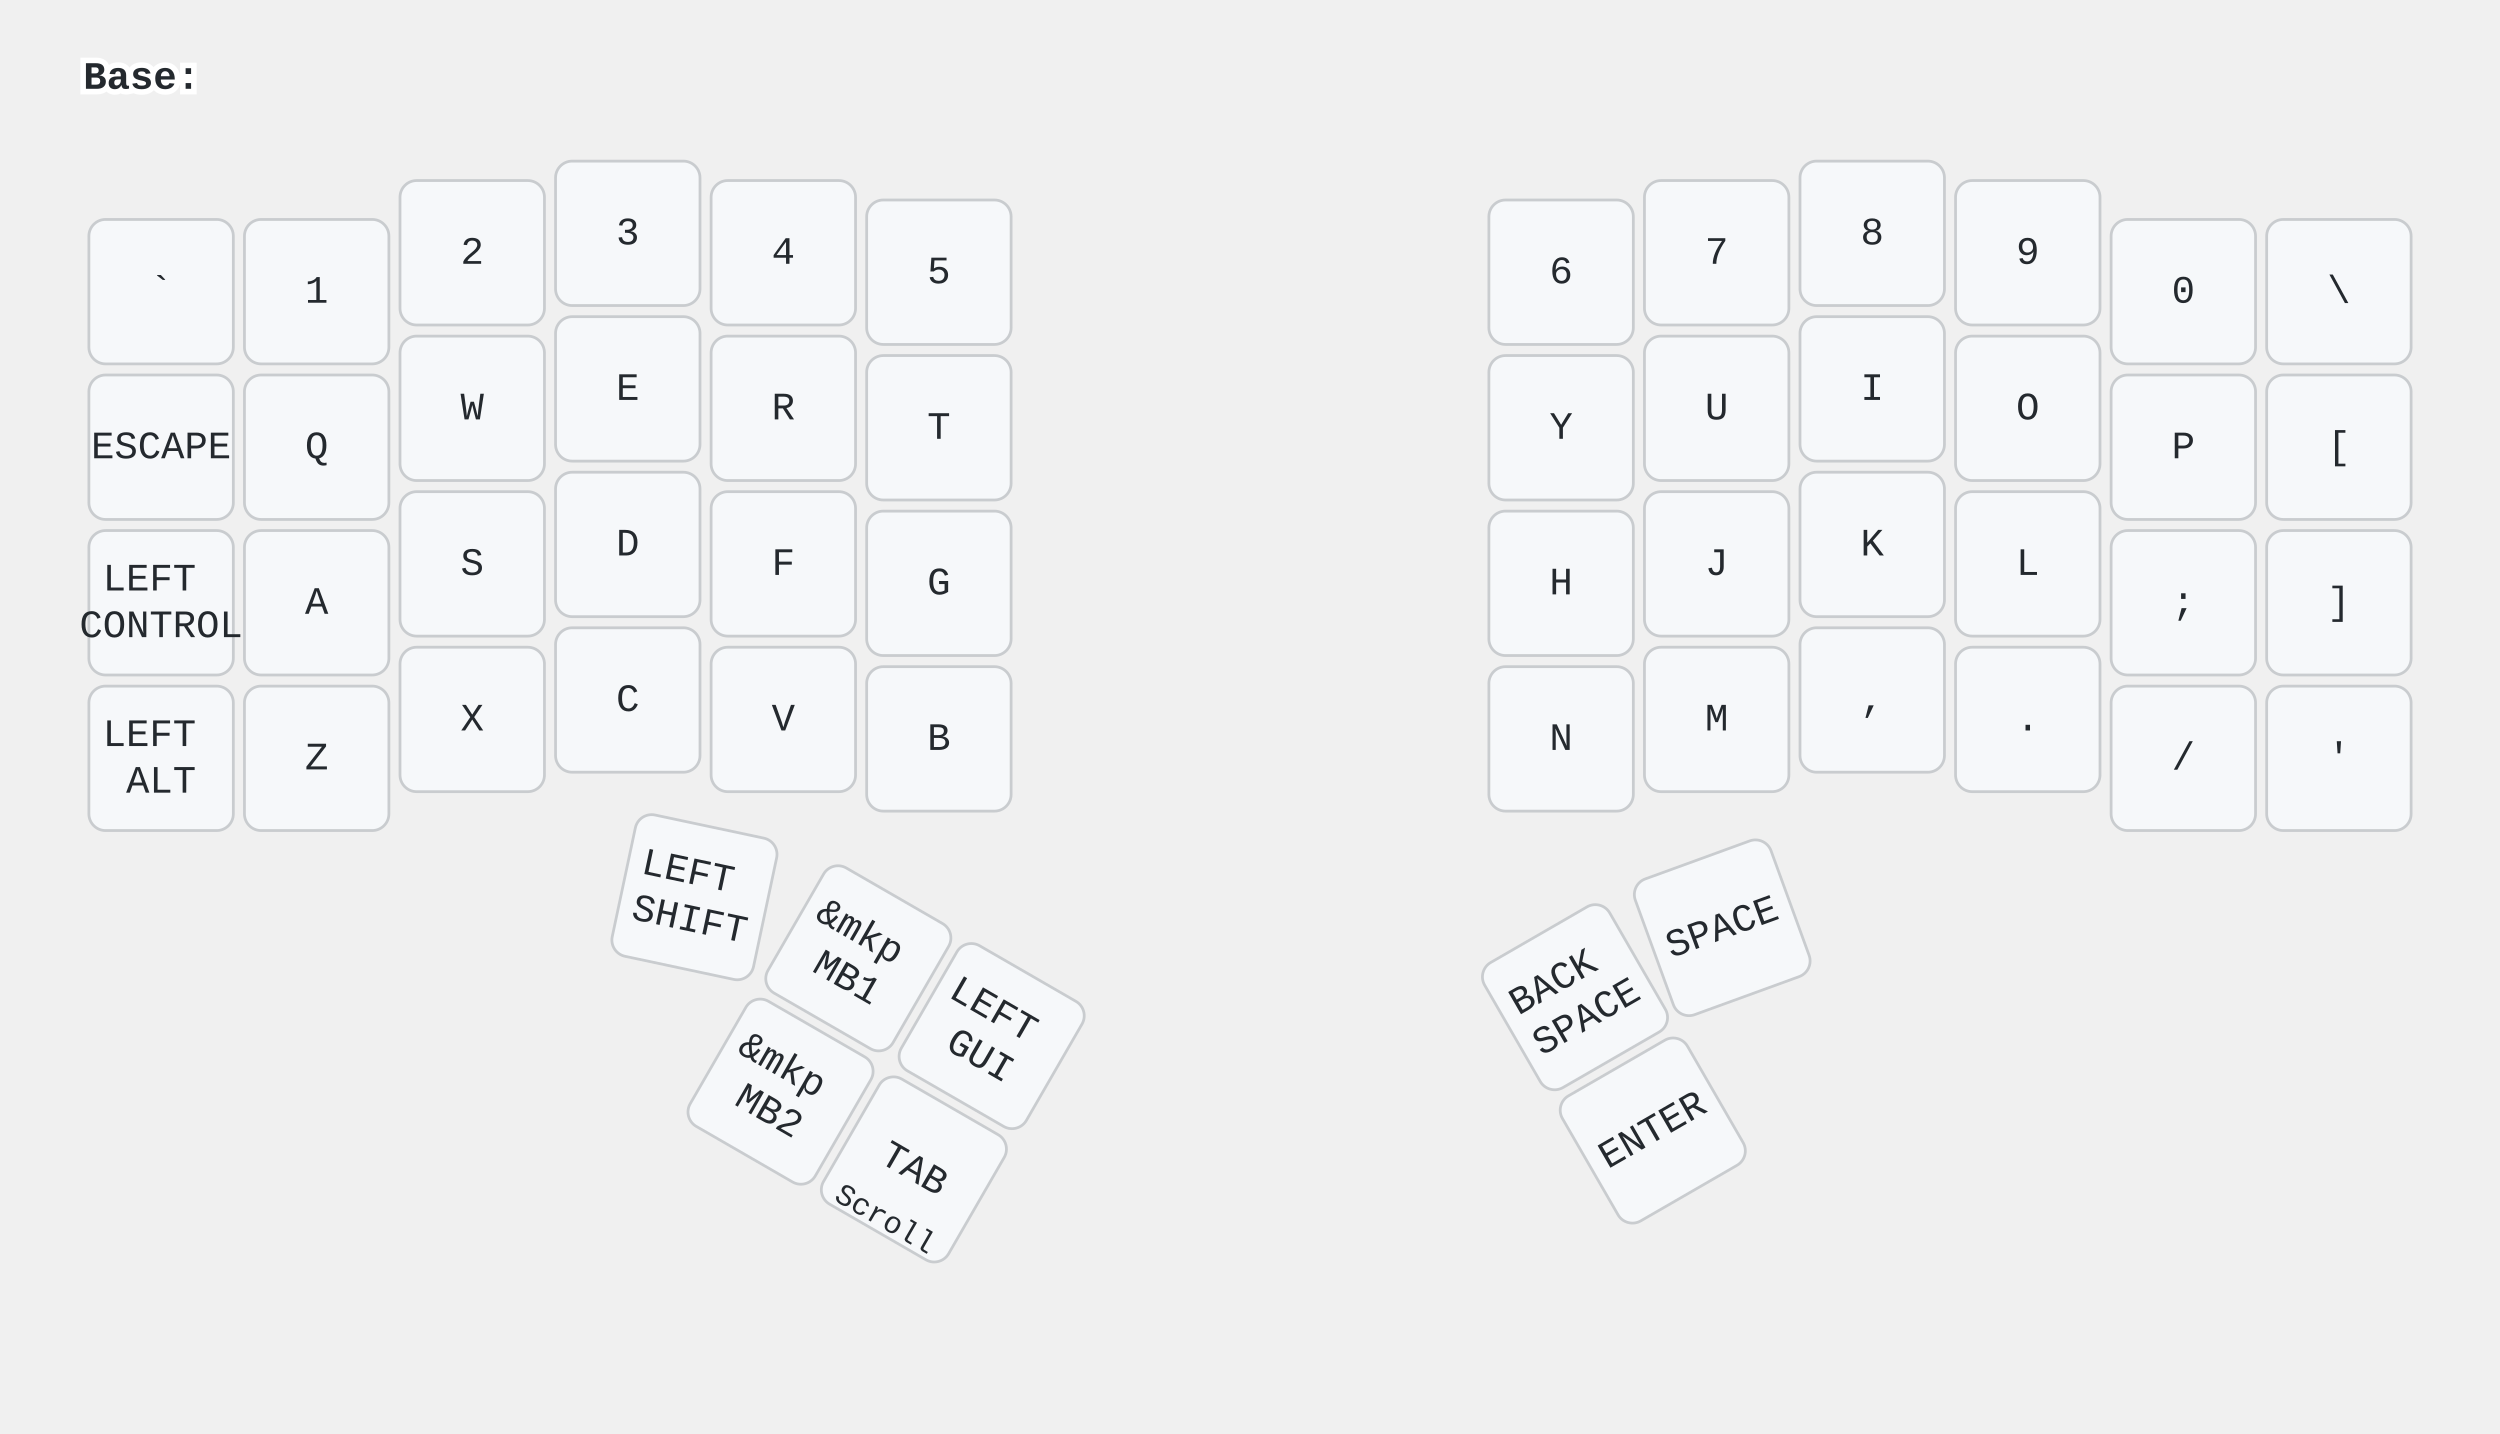
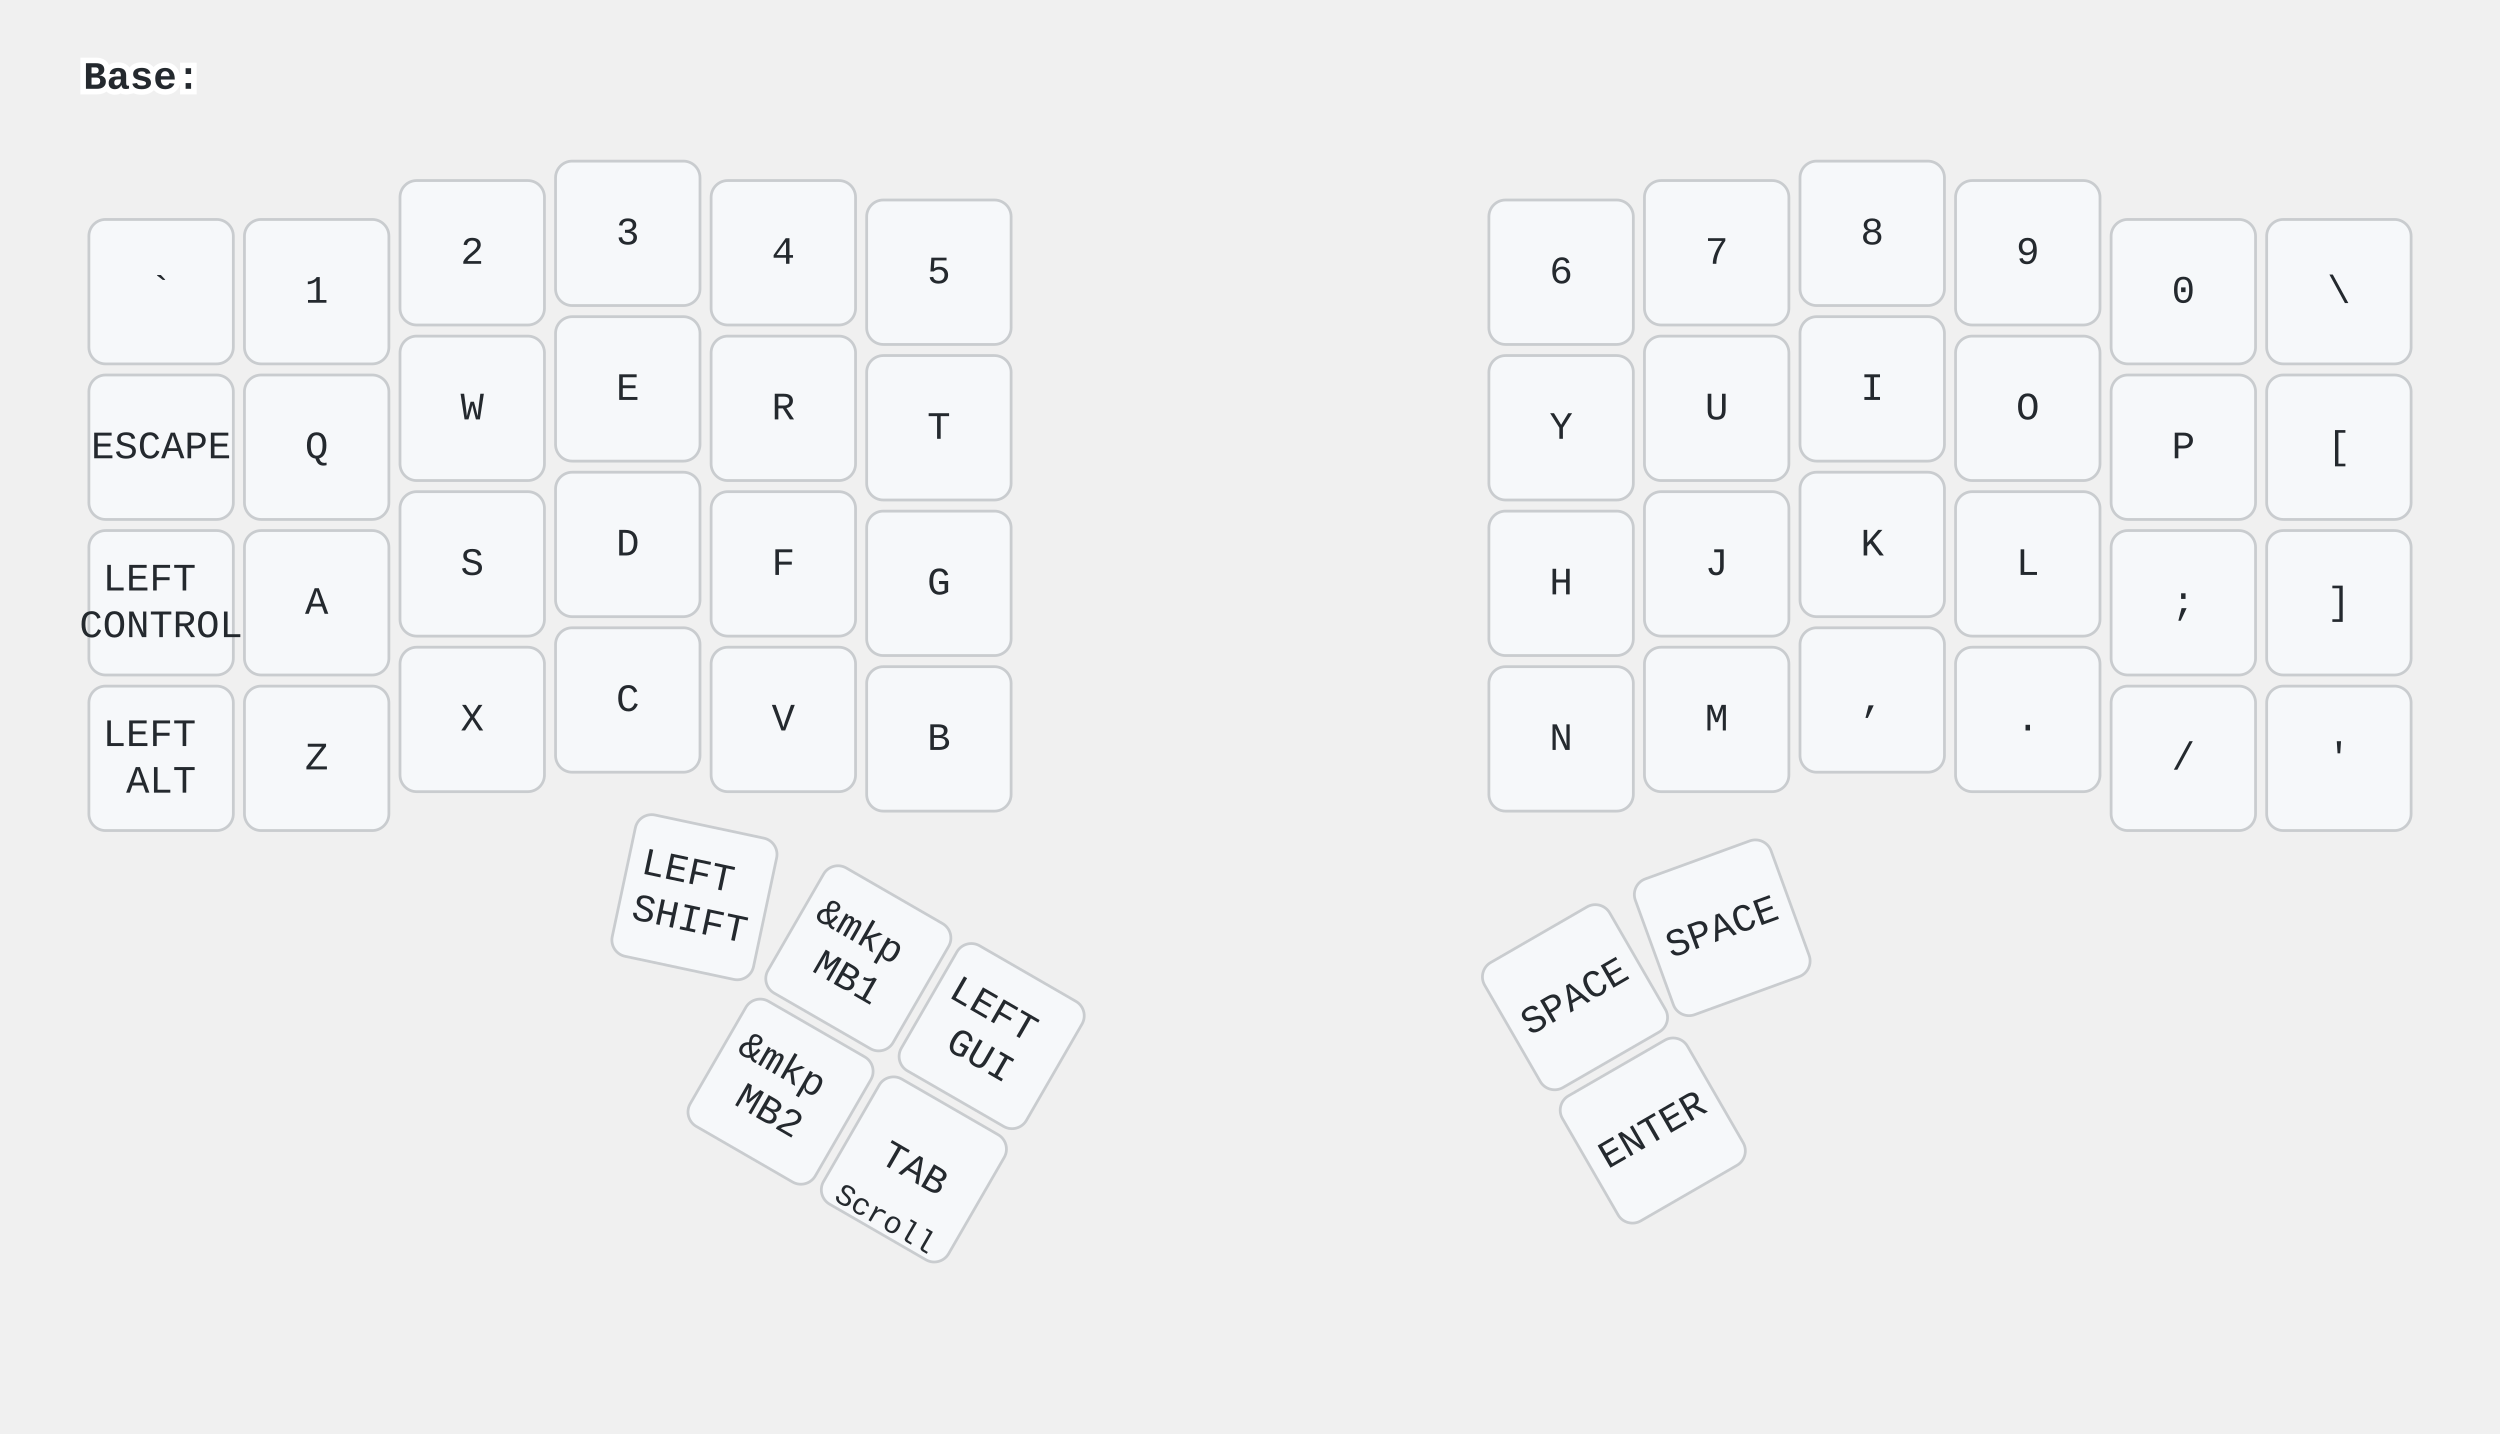
<svg xmlns="http://www.w3.org/2000/svg" width="900" height="516" viewBox="0 0 900 516" class="keymap">
  <style>/* inherit to force styles through use tags */
svg path {
    fill: inherit;
}

/* font and background color specifications */
svg.keymap {
    font-family: SFMono-Regular,Consolas,Liberation Mono,Menlo,monospace;
    font-size: 14px;
    font-kerning: normal;
    text-rendering: optimizeLegibility;
    fill: #24292e;
}

/* default key styling */
rect.key {
    fill: #f6f8fa;
}

rect.key, rect.combo {
    stroke: #c9cccf;
    stroke-width: 1;
}

/* default key side styling, only used is draw_key_sides is set */
rect.side {
    filter: brightness(90%);
}

/* color accent for combo boxes */
rect.combo, rect.combo-separate {
    fill: #cdf;
}

/* color accent for held keys */
rect.held, rect.combo.held {
    fill: #fdd;
}

/* color accent for ghost (optional) keys */
rect.ghost, rect.combo.ghost {
    stroke-dasharray: 4, 4;
    stroke-width: 2;
}

text {
    text-anchor: middle;
    dominant-baseline: middle;
}

/* styling for layer labels */
text.label {
    font-weight: bold;
    text-anchor: start;
    stroke: white;
    stroke-width: 4;
    paint-order: stroke;
}

/* styling for optional footer */
text.footer {
    text-anchor: end;
    dominant-baseline: auto;
    stroke: white;
    stroke-width: 4;
    paint-order: stroke;
}

/* styling for combo tap, and key non-tap label text */
text.combo, text.hold, text.shifted, text.left, text.right, text.tl, text.tr, text.bl, text.br {
    font-size: 11px;
}

text.hold, text.bl, text.br {
    text-anchor: middle;
    dominant-baseline: auto;
}

text.shifted, text.tl, text.tr {
    text-anchor: middle;
    dominant-baseline: hanging;
}

text.left, text.tl, text.bl {
    text-anchor: start;
}

text.right, text.tr, text.br {
    text-anchor: end;
}

text.layer-activator {
    text-decoration: underline;
}

/* styling for hold/shifted label text in combo box */
text.combo.hold, text.combo.shifted, text.combo.left, text.combo.right {
    font-size: 8px;
}

/* lighter symbol for transparent keys */
text.trans {
    fill: #7b7e81;
}

/* styling for combo dendrons */
path.combo {
    stroke-width: 1;
    stroke: gray;
    fill: none;
}

/* Start Tabler Icons Cleanup */
/* cannot use height/width with glyphs */
.icon-tabler &gt; path {
    fill: inherit;
    stroke: inherit;
    stroke-width: 2;
}
/* hide tabler's default box */
.icon-tabler &gt; path[stroke="none"][fill="none"] {
    visibility: hidden;
}
/* End Tabler Icons Cleanup */

@media (prefers-color-scheme: dark) {
svg.keymap { fill: #d1d6db; }
rect.key { fill: #3f4750; }
rect.key, rect.combo { stroke: #60666c; }
rect.combo, rect.combo-separate { fill: #1f3d7a; }
rect.held, rect.combo.held { fill: #854747; }
text.label, text.footer { stroke: black; }
text.trans { fill: #7e8184; }
path.combo { stroke: #7f7f7f; }

}</style>
  <g transform="translate(30, 0)" class="layer-Base">
    <text x="0" y="28" class="label" id="Base">Base:</text>
    <g transform="translate(0, 56)">
      <g transform="translate(28, 49)" class="key keypos-0">
        <rect rx="6" ry="6" x="-26" y="-26" width="52" height="52" class="key" />
        <text x="0" y="0" class="key tap">`</text>
      </g>
      <g transform="translate(84, 49)" class="key keypos-1">
        <rect rx="6" ry="6" x="-26" y="-26" width="52" height="52" class="key" />
        <text x="0" y="0" class="key tap">1</text>
      </g>
      <g transform="translate(140, 35)" class="key keypos-2">
        <rect rx="6" ry="6" x="-26" y="-26" width="52" height="52" class="key" />
        <text x="0" y="0" class="key tap">2</text>
      </g>
      <g transform="translate(196, 28)" class="key keypos-3">
        <rect rx="6" ry="6" x="-26" y="-26" width="52" height="52" class="key" />
        <text x="0" y="0" class="key tap">3</text>
      </g>
      <g transform="translate(252, 35)" class="key keypos-4">
        <rect rx="6" ry="6" x="-26" y="-26" width="52" height="52" class="key" />
        <text x="0" y="0" class="key tap">4</text>
      </g>
      <g transform="translate(308, 42)" class="key keypos-5">
        <rect rx="6" ry="6" x="-26" y="-26" width="52" height="52" class="key" />
        <text x="0" y="0" class="key tap">5</text>
      </g>
      <g transform="translate(532, 42)" class="key keypos-6">
        <rect rx="6" ry="6" x="-26" y="-26" width="52" height="52" class="key" />
        <text x="0" y="0" class="key tap">6</text>
      </g>
      <g transform="translate(588, 35)" class="key keypos-7">
        <rect rx="6" ry="6" x="-26" y="-26" width="52" height="52" class="key" />
        <text x="0" y="0" class="key tap">7</text>
      </g>
      <g transform="translate(644, 28)" class="key keypos-8">
        <rect rx="6" ry="6" x="-26" y="-26" width="52" height="52" class="key" />
        <text x="0" y="0" class="key tap">8</text>
      </g>
      <g transform="translate(700, 35)" class="key keypos-9">
        <rect rx="6" ry="6" x="-26" y="-26" width="52" height="52" class="key" />
        <text x="0" y="0" class="key tap">9</text>
      </g>
      <g transform="translate(756, 49)" class="key keypos-10">
        <rect rx="6" ry="6" x="-26" y="-26" width="52" height="52" class="key" />
        <text x="0" y="0" class="key tap">0</text>
      </g>
      <g transform="translate(812, 49)" class="key keypos-11">
        <rect rx="6" ry="6" x="-26" y="-26" width="52" height="52" class="key" />
        <text x="0" y="0" class="key tap">\</text>
      </g>
      <g transform="translate(28, 105)" class="key keypos-12">
        <rect rx="6" ry="6" x="-26" y="-26" width="52" height="52" class="key" />
        <text x="0" y="0" class="key tap">ESCAPE</text>
      </g>
      <g transform="translate(84, 105)" class="key keypos-13">
        <rect rx="6" ry="6" x="-26" y="-26" width="52" height="52" class="key" />
        <text x="0" y="0" class="key tap">Q</text>
      </g>
      <g transform="translate(140, 91)" class="key keypos-14">
        <rect rx="6" ry="6" x="-26" y="-26" width="52" height="52" class="key" />
        <text x="0" y="0" class="key tap">W</text>
      </g>
      <g transform="translate(196, 84)" class="key keypos-15">
        <rect rx="6" ry="6" x="-26" y="-26" width="52" height="52" class="key" />
        <text x="0" y="0" class="key tap">E</text>
      </g>
      <g transform="translate(252, 91)" class="key keypos-16">
        <rect rx="6" ry="6" x="-26" y="-26" width="52" height="52" class="key" />
        <text x="0" y="0" class="key tap">R</text>
      </g>
      <g transform="translate(308, 98)" class="key keypos-17">
        <rect rx="6" ry="6" x="-26" y="-26" width="52" height="52" class="key" />
        <text x="0" y="0" class="key tap">T</text>
      </g>
      <g transform="translate(532, 98)" class="key keypos-18">
        <rect rx="6" ry="6" x="-26" y="-26" width="52" height="52" class="key" />
        <text x="0" y="0" class="key tap">Y</text>
      </g>
      <g transform="translate(588, 91)" class="key keypos-19">
        <rect rx="6" ry="6" x="-26" y="-26" width="52" height="52" class="key" />
        <text x="0" y="0" class="key tap">U</text>
      </g>
      <g transform="translate(644, 84)" class="key keypos-20">
        <rect rx="6" ry="6" x="-26" y="-26" width="52" height="52" class="key" />
        <text x="0" y="0" class="key tap">I</text>
      </g>
      <g transform="translate(700, 91)" class="key keypos-21">
        <rect rx="6" ry="6" x="-26" y="-26" width="52" height="52" class="key" />
        <text x="0" y="0" class="key tap">O</text>
      </g>
      <g transform="translate(756, 105)" class="key keypos-22">
        <rect rx="6" ry="6" x="-26" y="-26" width="52" height="52" class="key" />
        <text x="0" y="0" class="key tap">P</text>
      </g>
      <g transform="translate(812, 105)" class="key keypos-23">
        <rect rx="6" ry="6" x="-26" y="-26" width="52" height="52" class="key" />
        <text x="0" y="0" class="key tap">[</text>
      </g>
      <g transform="translate(28, 161)" class="key keypos-24">
        <rect rx="6" ry="6" x="-26" y="-26" width="52" height="52" class="key" />
        <text x="0" y="0" class="key tap">
          <tspan x="0" dy="-0.6em">LEFT</tspan>
          <tspan x="0" dy="1.2em">CONTROL</tspan>
        </text>
      </g>
      <g transform="translate(84, 161)" class="key keypos-25">
        <rect rx="6" ry="6" x="-26" y="-26" width="52" height="52" class="key" />
        <text x="0" y="0" class="key tap">A</text>
      </g>
      <g transform="translate(140, 147)" class="key keypos-26">
        <rect rx="6" ry="6" x="-26" y="-26" width="52" height="52" class="key" />
        <text x="0" y="0" class="key tap">S</text>
      </g>
      <g transform="translate(196, 140)" class="key keypos-27">
        <rect rx="6" ry="6" x="-26" y="-26" width="52" height="52" class="key" />
        <text x="0" y="0" class="key tap">D</text>
      </g>
      <g transform="translate(252, 147)" class="key keypos-28">
        <rect rx="6" ry="6" x="-26" y="-26" width="52" height="52" class="key" />
        <text x="0" y="0" class="key tap">F</text>
      </g>
      <g transform="translate(308, 154)" class="key keypos-29">
        <rect rx="6" ry="6" x="-26" y="-26" width="52" height="52" class="key" />
        <text x="0" y="0" class="key tap">G</text>
      </g>
      <g transform="translate(532, 154)" class="key keypos-30">
        <rect rx="6" ry="6" x="-26" y="-26" width="52" height="52" class="key" />
        <text x="0" y="0" class="key tap">H</text>
      </g>
      <g transform="translate(588, 147)" class="key keypos-31">
        <rect rx="6" ry="6" x="-26" y="-26" width="52" height="52" class="key" />
        <text x="0" y="0" class="key tap">J</text>
      </g>
      <g transform="translate(644, 140)" class="key keypos-32">
        <rect rx="6" ry="6" x="-26" y="-26" width="52" height="52" class="key" />
        <text x="0" y="0" class="key tap">K</text>
      </g>
      <g transform="translate(700, 147)" class="key keypos-33">
        <rect rx="6" ry="6" x="-26" y="-26" width="52" height="52" class="key" />
        <text x="0" y="0" class="key tap">L</text>
      </g>
      <g transform="translate(756, 161)" class="key keypos-34">
        <rect rx="6" ry="6" x="-26" y="-26" width="52" height="52" class="key" />
        <text x="0" y="0" class="key tap">;</text>
      </g>
      <g transform="translate(812, 161)" class="key keypos-35">
        <rect rx="6" ry="6" x="-26" y="-26" width="52" height="52" class="key" />
        <text x="0" y="0" class="key tap">]</text>
      </g>
      <g transform="translate(28, 217)" class="key keypos-36">
        <rect rx="6" ry="6" x="-26" y="-26" width="52" height="52" class="key" />
        <text x="0" y="0" class="key tap">
          <tspan x="0" dy="-0.6em">LEFT</tspan>
          <tspan x="0" dy="1.2em">ALT</tspan>
        </text>
      </g>
      <g transform="translate(84, 217)" class="key keypos-37">
        <rect rx="6" ry="6" x="-26" y="-26" width="52" height="52" class="key" />
        <text x="0" y="0" class="key tap">Z</text>
      </g>
      <g transform="translate(140, 203)" class="key keypos-38">
        <rect rx="6" ry="6" x="-26" y="-26" width="52" height="52" class="key" />
        <text x="0" y="0" class="key tap">X</text>
      </g>
      <g transform="translate(196, 196)" class="key keypos-39">
        <rect rx="6" ry="6" x="-26" y="-26" width="52" height="52" class="key" />
        <text x="0" y="0" class="key tap">C</text>
      </g>
      <g transform="translate(252, 203)" class="key keypos-40">
        <rect rx="6" ry="6" x="-26" y="-26" width="52" height="52" class="key" />
        <text x="0" y="0" class="key tap">V</text>
      </g>
      <g transform="translate(308, 210)" class="key keypos-41">
        <rect rx="6" ry="6" x="-26" y="-26" width="52" height="52" class="key" />
        <text x="0" y="0" class="key tap">B</text>
      </g>
      <g transform="translate(532, 210)" class="key keypos-42">
        <rect rx="6" ry="6" x="-26" y="-26" width="52" height="52" class="key" />
        <text x="0" y="0" class="key tap">N</text>
      </g>
      <g transform="translate(588, 203)" class="key keypos-43">
        <rect rx="6" ry="6" x="-26" y="-26" width="52" height="52" class="key" />
        <text x="0" y="0" class="key tap">M</text>
      </g>
      <g transform="translate(644, 196)" class="key keypos-44">
        <rect rx="6" ry="6" x="-26" y="-26" width="52" height="52" class="key" />
        <text x="0" y="0" class="key tap">,</text>
      </g>
      <g transform="translate(700, 203)" class="key keypos-45">
        <rect rx="6" ry="6" x="-26" y="-26" width="52" height="52" class="key" />
        <text x="0" y="0" class="key tap">.</text>
      </g>
      <g transform="translate(756, 217)" class="key keypos-46">
        <rect rx="6" ry="6" x="-26" y="-26" width="52" height="52" class="key" />
        <text x="0" y="0" class="key tap">/</text>
      </g>
      <g transform="translate(812, 217)" class="key keypos-47">
        <rect rx="6" ry="6" x="-26" y="-26" width="52" height="52" class="key" />
        <text x="0" y="0" class="key tap">'</text>
      </g>
      <g transform="translate(220, 267) rotate(12.0)" class="key keypos-48">
        <rect rx="6" ry="6" x="-26" y="-26" width="52" height="52" class="key" />
        <text x="0" y="0" class="key tap">
          <tspan x="0" dy="-0.6em">LEFT</tspan>
          <tspan x="0" dy="1.2em">SHIFT</tspan>
        </text>
      </g>
      <g transform="translate(279, 289) rotate(30.0)" class="key keypos-49">
        <rect rx="6" ry="6" x="-26" y="-26" width="52" height="52" class="key" />
        <text x="0" y="0" class="key tap">
          <tspan x="0" dy="-0.6em">&amp;mkp</tspan>
          <tspan x="0" dy="1.2em">MB1</tspan>
        </text>
      </g>
      <g transform="translate(327, 317) rotate(30.0)" class="key keypos-50">
        <rect rx="6" ry="6" x="-26" y="-26" width="52" height="52" class="key" />
        <text x="0" y="0" class="key tap">
          <tspan x="0" dy="-0.6em">LEFT</tspan>
          <tspan x="0" dy="1.2em">GUI</tspan>
        </text>
      </g>
      <g transform="translate(537, 303) rotate(-30.0)" class="key keypos-51">
        <rect rx="6" ry="6" x="-26" y="-26" width="52" height="52" class="key" />
-         <text x="0" y="0" class="key tap">
-           <tspan x="0" dy="-0.6em">BACK</tspan>
-           <tspan x="0" dy="1.2em">SPACE</tspan>
-         </text>
+         <text x="0" y="0" class="key tap">SPACE</text>
      </g>
      <g transform="translate(590, 278) rotate(-20.0)" class="key keypos-52">
        <rect rx="6" ry="6" x="-26" y="-26" width="52" height="52" class="key" />
        <text x="0" y="0" class="key tap">SPACE</text>
      </g>
      <g transform="translate(251, 337) rotate(30.0)" class="key keypos-53">
        <rect rx="6" ry="6" x="-26" y="-26" width="52" height="52" class="key" />
        <text x="0" y="0" class="key tap">
          <tspan x="0" dy="-0.6em">&amp;mkp</tspan>
          <tspan x="0" dy="1.2em">MB2</tspan>
        </text>
      </g>
      <g transform="translate(299, 365) rotate(30.0)" class="key keypos-54">
        <rect rx="6" ry="6" x="-26" y="-26" width="52" height="52" class="key" />
        <text x="0" y="0" class="key tap">TAB</text>
        <text x="0" y="24" class="key hold">Scroll</text>
      </g>
      <g transform="translate(565, 351) rotate(-30.0)" class="key keypos-55">
        <rect rx="6" ry="6" x="-26" y="-26" width="52" height="52" class="key" />
        <text x="0" y="0" class="key tap">ENTER</text>
      </g>
    </g>
  </g>
</svg>
